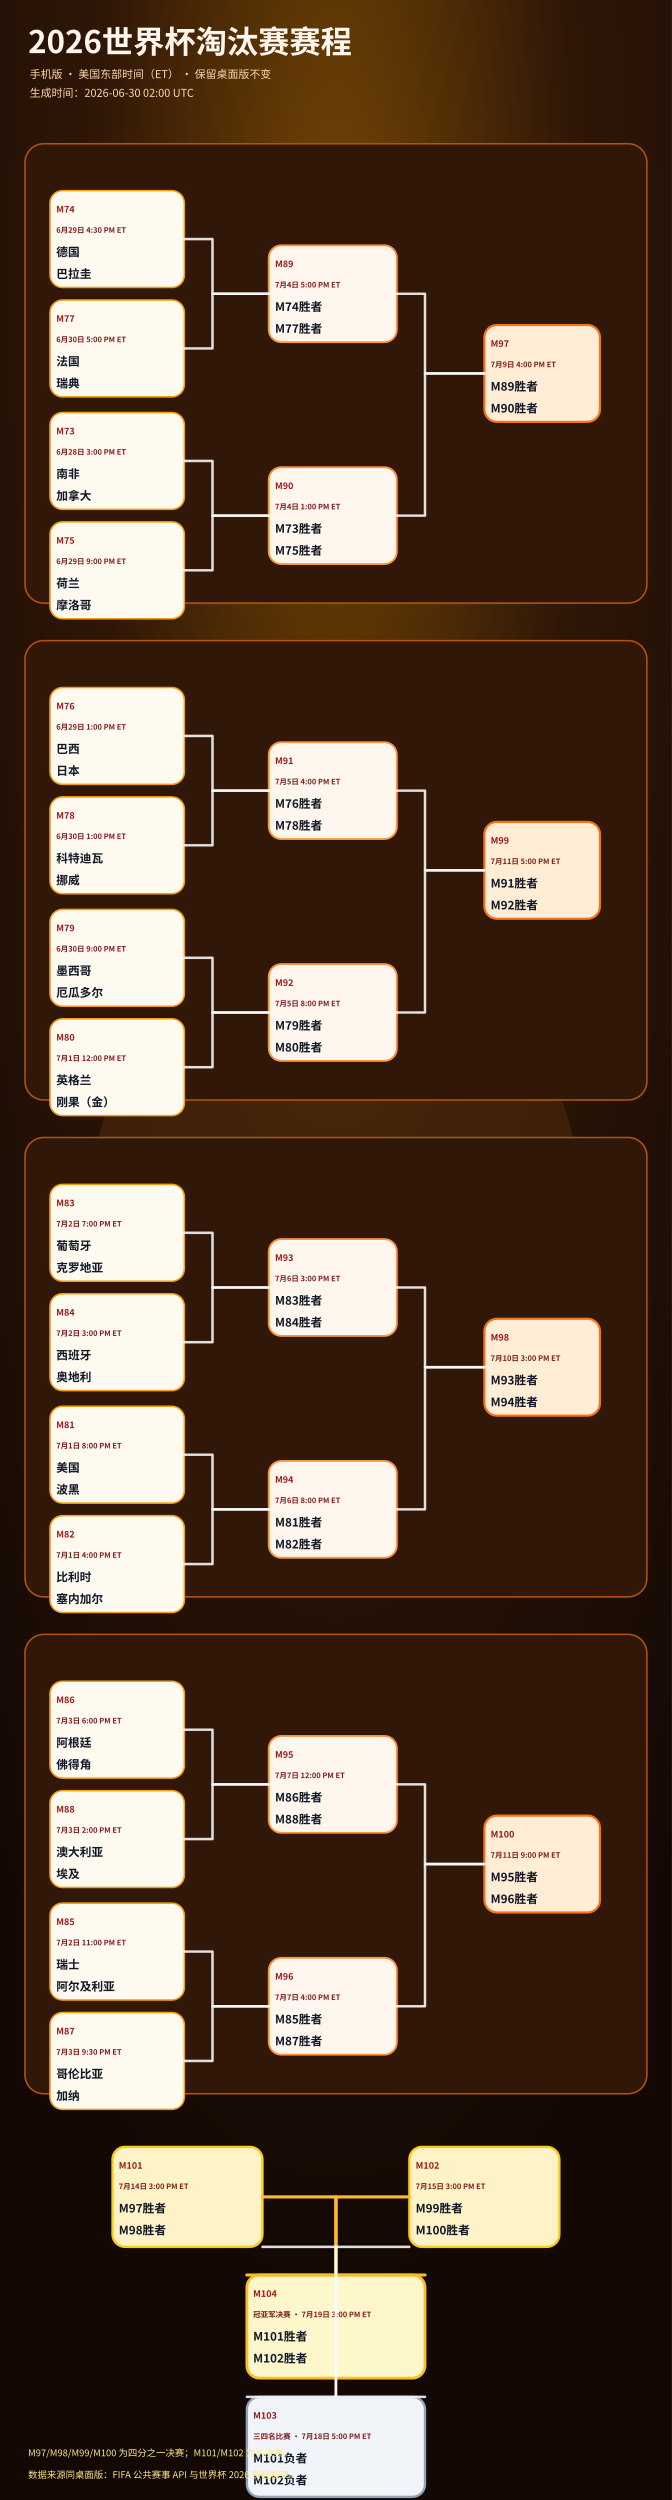
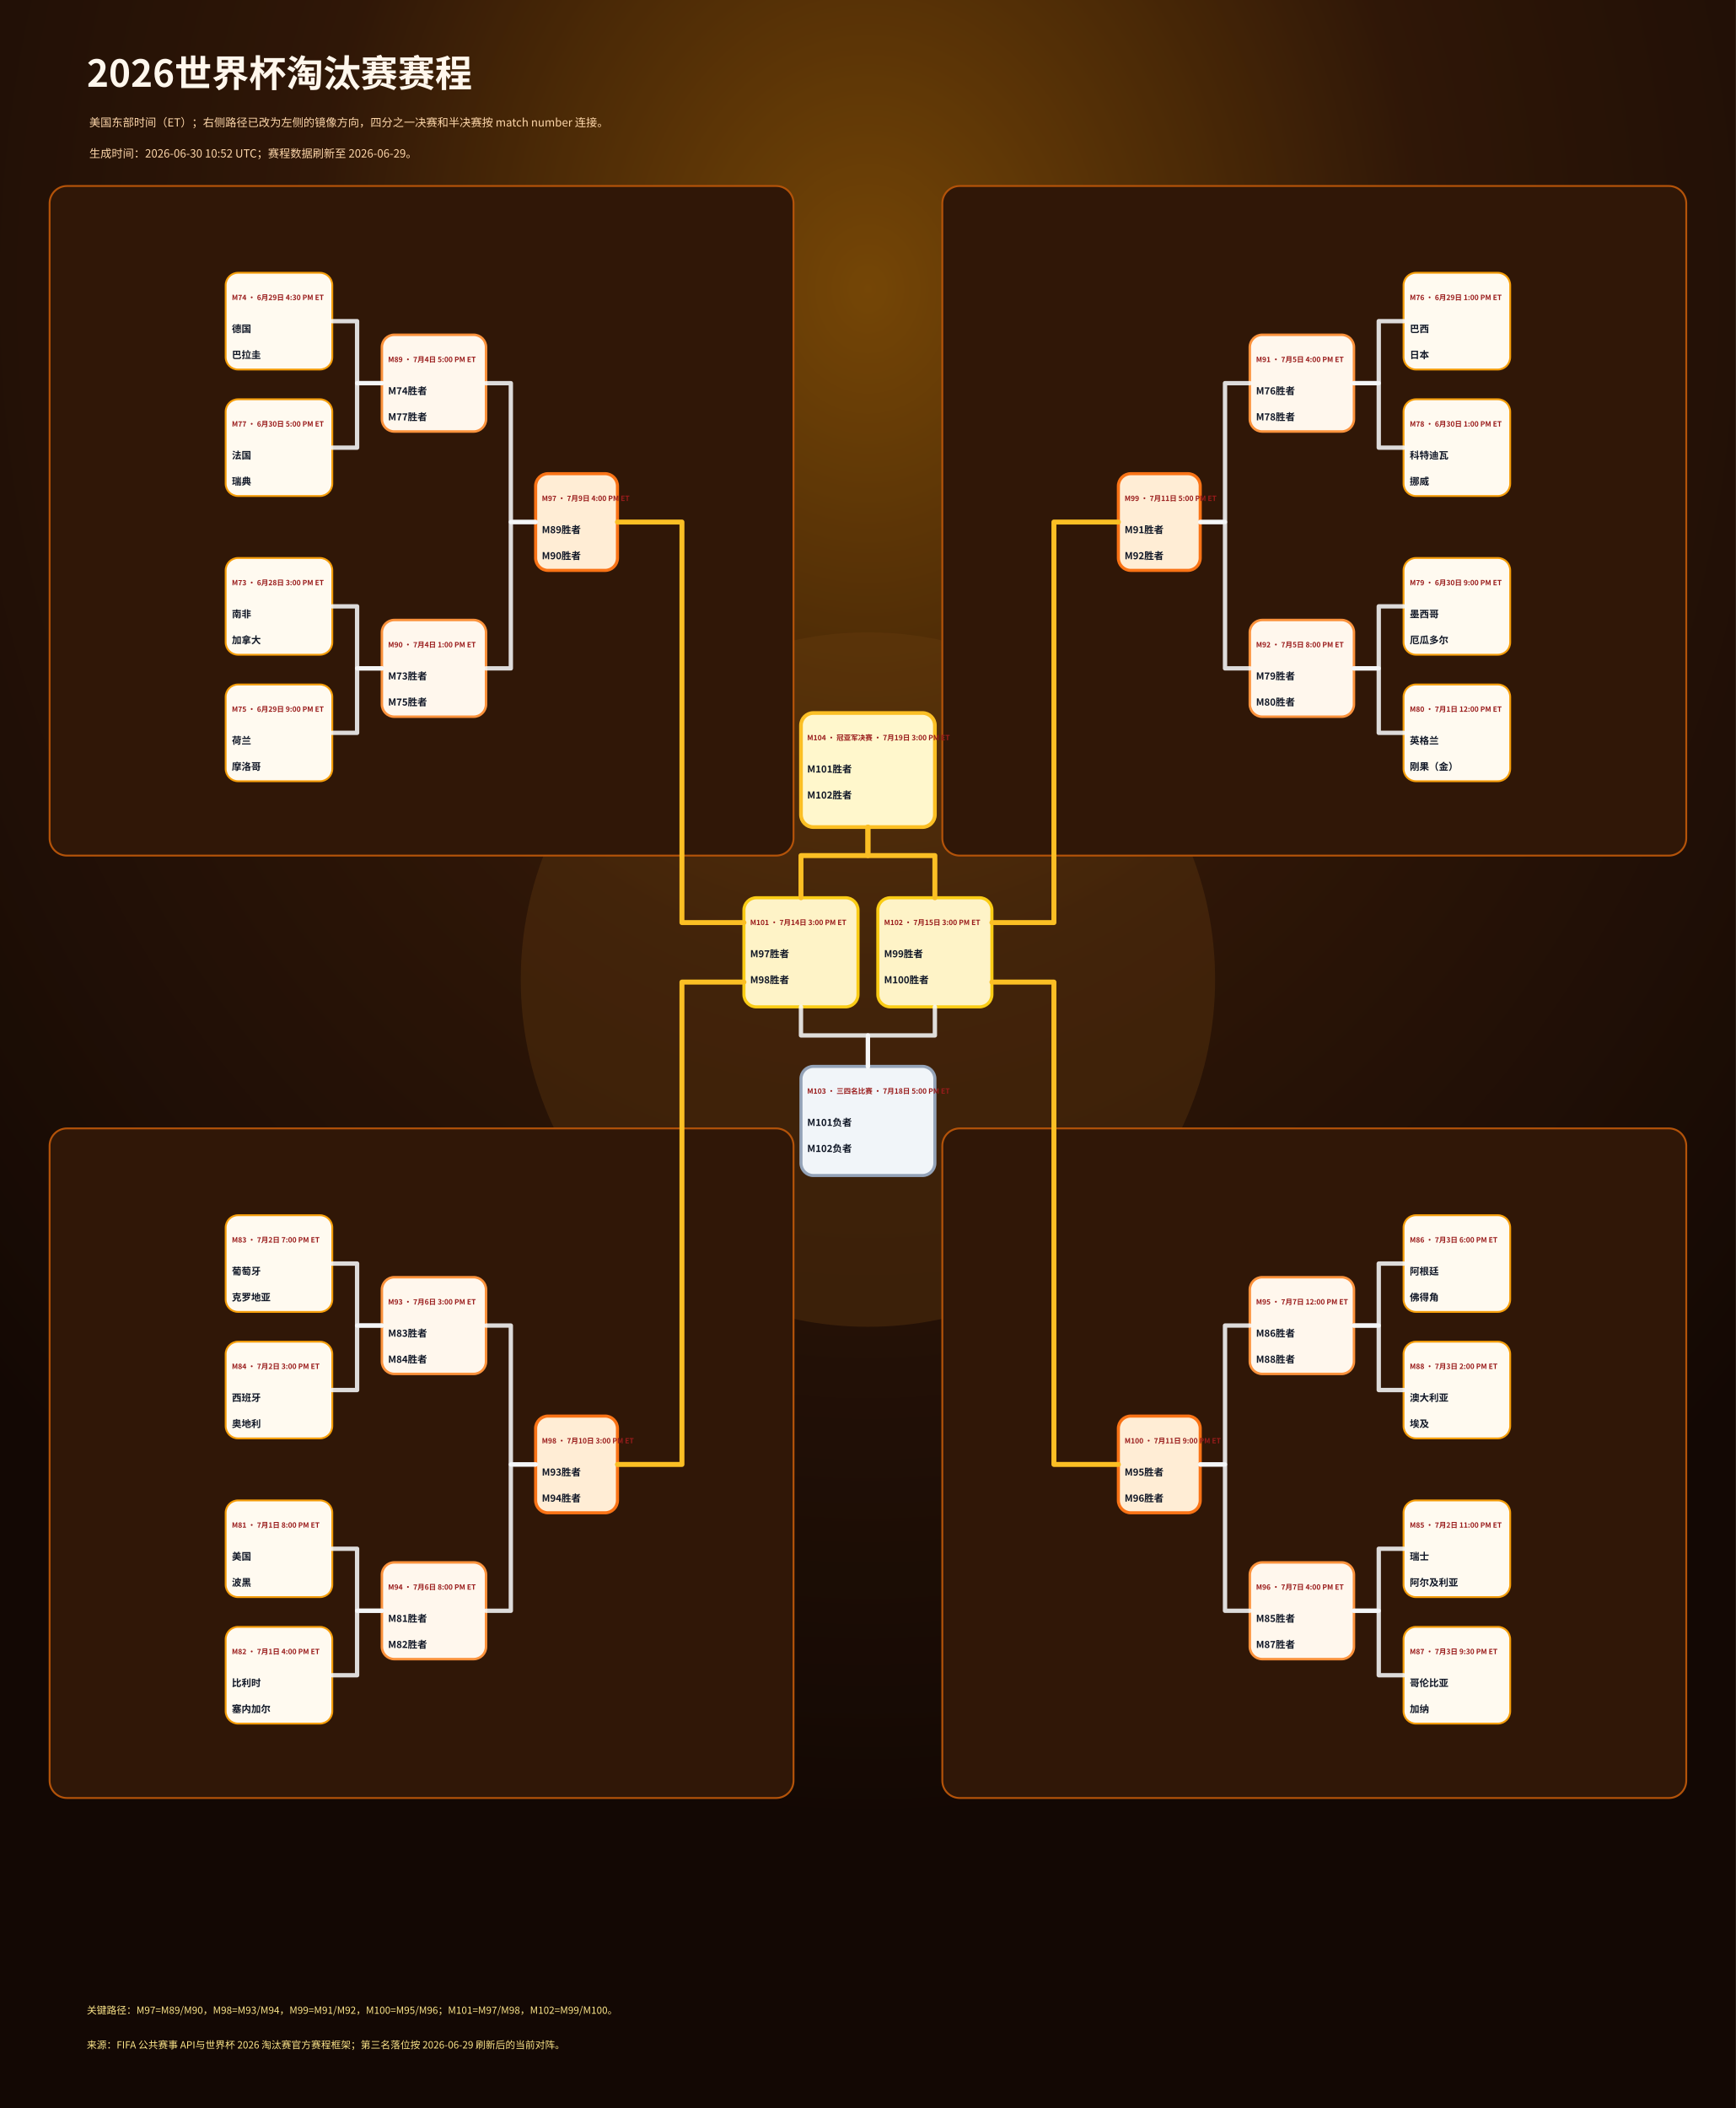
- <svg xmlns="http://www.w3.org/2000/svg" width="430" height="1600" viewBox="0 0 430 1600">
+ <svg xmlns="http://www.w3.org/2000/svg" width="700" height="850" viewBox="0 0 1400 1700">
  <defs>
    <style>
- .mbg{fill:#160b04}.mglow{fill:#6b3f10;opacity:.30}.mtitle{font:900 20px 'Microsoft YaHei','Noto Sans CJK SC',Arial,sans-serif;fill:#fff7ed}.msubtitle{font:400 7px 'Microsoft YaHei','Noto Sans CJK SC',Arial,sans-serif;fill:#fed7aa}.mtime{font:800 5.8px 'Microsoft YaHei','Noto Sans CJK SC',Arial,sans-serif;fill:#991b1b}.mtime2{font:700 4.8px 'Microsoft YaHei','Noto Sans CJK SC',Arial,sans-serif;fill:#7f1d1d}.mteam{font:800 7.5px 'Microsoft YaHei','Noto Sans CJK SC',Arial,sans-serif;fill:#111827}.mnote{font:400 6px 'Microsoft YaHei','Noto Sans CJK SC',Arial,sans-serif;fill:#fde68a}.mpanel{fill:#301707;stroke:#b45309;stroke-width:1}.mmatch{fill:#fffaf0;stroke:#f59e0b;stroke-width:1}.mslot{fill:#fff7ed;stroke:#fb923c;stroke-width:1.2}.mquarter{fill:#ffedd5;stroke:#f97316;stroke-width:1.4}.msemi{fill:#fef3c7;stroke:#facc15;stroke-width:1.5}.mfinal{fill:#fff7cc;stroke:#fbbf24;stroke-width:1.8}.mthird{fill:#f1f5f9;stroke:#94a3b8;stroke-width:1.5}.mconnector{fill:none;stroke:#f8fafc;stroke-width:1.6;stroke-linecap:round;stroke-linejoin:round;opacity:.88}.mhot{fill:none;stroke:#fbbf24;stroke-width:2;stroke-linecap:round;stroke-linejoin:round}
+ .bg{fill:#160b04}.glow{fill:#6b3f10;opacity:.32}.title{font:900 30px 'Microsoft YaHei','Noto Sans CJK SC',Arial,sans-serif;fill:#fff7ed}.subtitle{font:400 9px 'Microsoft YaHei','Noto Sans CJK SC',Arial,sans-serif;fill:#fed7aa}.section{font:800 12px 'Microsoft YaHei','Noto Sans CJK SC',Arial,sans-serif;fill:#ffedd5}.time{font:800 5.8px 'Microsoft YaHei','Noto Sans CJK SC',Arial,sans-serif;fill:#991b1b}.team{font:800 7.8px 'Microsoft YaHei','Noto Sans CJK SC',Arial,sans-serif;fill:#111827}.panel{fill:#301707;stroke:#b45309;stroke-width:1.5}.match{fill:#fffaf0;stroke:#f59e0b;stroke-width:1.5}.slot{fill:#fff7ed;stroke:#fb923c;stroke-width:2}.quarter{fill:#ffedd5;stroke:#f97316;stroke-width:2.5}.semi{fill:#fef3c7;stroke:#facc15;stroke-width:2.5}.final{fill:#fff7cc;stroke:#fbbf24;stroke-width:3}.third{fill:#f1f5f9;stroke:#94a3b8;stroke-width:2.5}.connector{fill:none;stroke:#f8fafc;stroke-width:3.5;stroke-linecap:round;stroke-linejoin:round;opacity:.86}.connectorHot{fill:none;stroke:#fbbf24;stroke-width:4;stroke-linecap:round;stroke-linejoin:round}.note{font:400 8px 'Microsoft YaHei','Noto Sans CJK SC',Arial,sans-serif;fill:#fde68a}.pathLabel{font:800 9px 'Microsoft YaHei','Noto Sans CJK SC',Arial,sans-serif;fill:#ffffff}
</style>
-     <radialGradient id="mgold" cx="50%" cy="12%" r="80%">
+     <radialGradient id="gold" cx="50%" cy="14%" r="72%">
      <stop offset="0%" stop-color="#a16207" />
      <stop offset="45%" stop-color="#3b1d09" />
      <stop offset="100%" stop-color="#120805" />
    </radialGradient>
  </defs>
-   <rect class="mbg" x="0" y="0" width="430" height="1600" />
-   <rect x="0" y="0" width="430" height="1600" fill="url(#mgold)" opacity=".68" />
-   <circle class="mglow" cx="215" cy="760" r="155" />
-   <text class="mtitle" x="18" y="34">2026世界杯淘汰赛赛程</text>
-   <text class="msubtitle" x="19" y="50">手机版 · 美国东部时间（ET） · 保留桌面版不变</text>
-   <text class="msubtitle" x="19" y="62">生成时间：2026-06-30 02:00 UTC</text>
-   <rect class="mpanel" x="16" y="92" width="398" height="294" rx="12" />
-   <g id="mobile-m74">
-     <rect class="mmatch" x="32" y="122" width="86" height="62" rx="8" />
-     <text class="mtime" x="36" y="136">M74</text>
-     <text class="mtime2" x="36" y="149">6月29日 4:30 PM ET</text>
-     <text class="mteam" x="36" y="164">德国</text>
-     <text class="mteam" x="36" y="178">巴拉圭</text>
-   </g>
-   <g id="mobile-m77">
-     <rect class="mmatch" x="32" y="192" width="86" height="62" rx="8" />
-     <text class="mtime" x="36" y="206">M77</text>
-     <text class="mtime2" x="36" y="219">6月30日 5:00 PM ET</text>
-     <text class="mteam" x="36" y="234">法国</text>
-     <text class="mteam" x="36" y="248">瑞典</text>
-   </g>
-   <g id="mobile-m89">
-     <rect class="mslot" x="172" y="157" width="82" height="62" rx="8" />
-     <text class="mtime" x="176" y="171">M89</text>
-     <text class="mtime2" x="176" y="184">7月4日 5:00 PM ET</text>
-     <text class="mteam" x="176" y="199">M74胜者</text>
-     <text class="mteam" x="176" y="213">M77胜者</text>
-   </g>
-   <path class="mconnector" d="M118 153 H136 V188 H172" />
-   <path class="mconnector" d="M118 223 H136 V188 H172" />
-   <g id="mobile-m73">
-     <rect class="mmatch" x="32" y="264" width="86" height="62" rx="8" />
-     <text class="mtime" x="36" y="278">M73</text>
-     <text class="mtime2" x="36" y="291">6月28日 3:00 PM ET</text>
-     <text class="mteam" x="36" y="306">南非</text>
-     <text class="mteam" x="36" y="320">加拿大</text>
-   </g>
-   <g id="mobile-m75">
-     <rect class="mmatch" x="32" y="334" width="86" height="62" rx="8" />
-     <text class="mtime" x="36" y="348">M75</text>
-     <text class="mtime2" x="36" y="361">6月29日 9:00 PM ET</text>
-     <text class="mteam" x="36" y="376">荷兰</text>
-     <text class="mteam" x="36" y="390">摩洛哥</text>
-   </g>
-   <g id="mobile-m90">
-     <rect class="mslot" x="172" y="299" width="82" height="62" rx="8" />
-     <text class="mtime" x="176" y="313">M90</text>
-     <text class="mtime2" x="176" y="326">7月4日 1:00 PM ET</text>
-     <text class="mteam" x="176" y="341">M73胜者</text>
-     <text class="mteam" x="176" y="355">M75胜者</text>
-   </g>
-   <path class="mconnector" d="M118 295 H136 V330 H172" />
-   <path class="mconnector" d="M118 365 H136 V330 H172" />
-   <g id="mobile-m97">
-     <rect class="mquarter" x="310" y="208" width="74" height="62" rx="8" />
-     <text class="mtime" x="314" y="222">M97</text>
-     <text class="mtime2" x="314" y="235">7月9日 4:00 PM ET</text>
-     <text class="mteam" x="314" y="250">M89胜者</text>
-     <text class="mteam" x="314" y="264">M90胜者</text>
-   </g>
-   <path class="mconnector" d="M254 188 H272 V239 H310" />
-   <path class="mconnector" d="M254 330 H272 V239 H310" />
-   <rect class="mpanel" x="16" y="410" width="398" height="294" rx="12" />
-   <g id="mobile-m76">
-     <rect class="mmatch" x="32" y="440" width="86" height="62" rx="8" />
-     <text class="mtime" x="36" y="454">M76</text>
-     <text class="mtime2" x="36" y="467">6月29日 1:00 PM ET</text>
-     <text class="mteam" x="36" y="482">巴西</text>
-     <text class="mteam" x="36" y="496">日本</text>
-   </g>
-   <g id="mobile-m78">
-     <rect class="mmatch" x="32" y="510" width="86" height="62" rx="8" />
-     <text class="mtime" x="36" y="524">M78</text>
-     <text class="mtime2" x="36" y="537">6月30日 1:00 PM ET</text>
-     <text class="mteam" x="36" y="552">科特迪瓦</text>
-     <text class="mteam" x="36" y="566">挪威</text>
-   </g>
-   <g id="mobile-m91">
-     <rect class="mslot" x="172" y="475" width="82" height="62" rx="8" />
-     <text class="mtime" x="176" y="489">M91</text>
-     <text class="mtime2" x="176" y="502">7月5日 4:00 PM ET</text>
-     <text class="mteam" x="176" y="517">M76胜者</text>
-     <text class="mteam" x="176" y="531">M78胜者</text>
-   </g>
-   <path class="mconnector" d="M118 471 H136 V506 H172" />
-   <path class="mconnector" d="M118 541 H136 V506 H172" />
-   <g id="mobile-m79">
-     <rect class="mmatch" x="32" y="582" width="86" height="62" rx="8" />
-     <text class="mtime" x="36" y="596">M79</text>
-     <text class="mtime2" x="36" y="609">6月30日 9:00 PM ET</text>
-     <text class="mteam" x="36" y="624">墨西哥</text>
-     <text class="mteam" x="36" y="638">厄瓜多尔</text>
-   </g>
-   <g id="mobile-m80">
-     <rect class="mmatch" x="32" y="652" width="86" height="62" rx="8" />
-     <text class="mtime" x="36" y="666">M80</text>
-     <text class="mtime2" x="36" y="679">7月1日 12:00 PM ET</text>
-     <text class="mteam" x="36" y="694">英格兰</text>
-     <text class="mteam" x="36" y="708">刚果（金）</text>
-   </g>
-   <g id="mobile-m92">
-     <rect class="mslot" x="172" y="617" width="82" height="62" rx="8" />
-     <text class="mtime" x="176" y="631">M92</text>
-     <text class="mtime2" x="176" y="644">7月5日 8:00 PM ET</text>
-     <text class="mteam" x="176" y="659">M79胜者</text>
-     <text class="mteam" x="176" y="673">M80胜者</text>
-   </g>
-   <path class="mconnector" d="M118 613 H136 V648 H172" />
-   <path class="mconnector" d="M118 683 H136 V648 H172" />
-   <g id="mobile-m99">
-     <rect class="mquarter" x="310" y="526" width="74" height="62" rx="8" />
-     <text class="mtime" x="314" y="540">M99</text>
-     <text class="mtime2" x="314" y="553">7月11日 5:00 PM ET</text>
-     <text class="mteam" x="314" y="568">M91胜者</text>
-     <text class="mteam" x="314" y="582">M92胜者</text>
-   </g>
-   <path class="mconnector" d="M254 506 H272 V557 H310" />
-   <path class="mconnector" d="M254 648 H272 V557 H310" />
-   <rect class="mpanel" x="16" y="728" width="398" height="294" rx="12" />
-   <g id="mobile-m83">
-     <rect class="mmatch" x="32" y="758" width="86" height="62" rx="8" />
-     <text class="mtime" x="36" y="772">M83</text>
-     <text class="mtime2" x="36" y="785">7月2日 7:00 PM ET</text>
-     <text class="mteam" x="36" y="800">葡萄牙</text>
-     <text class="mteam" x="36" y="814">克罗地亚</text>
-   </g>
-   <g id="mobile-m84">
-     <rect class="mmatch" x="32" y="828" width="86" height="62" rx="8" />
-     <text class="mtime" x="36" y="842">M84</text>
-     <text class="mtime2" x="36" y="855">7月2日 3:00 PM ET</text>
-     <text class="mteam" x="36" y="870">西班牙</text>
-     <text class="mteam" x="36" y="884">奥地利</text>
-   </g>
-   <g id="mobile-m93">
-     <rect class="mslot" x="172" y="793" width="82" height="62" rx="8" />
-     <text class="mtime" x="176" y="807">M93</text>
-     <text class="mtime2" x="176" y="820">7月6日 3:00 PM ET</text>
-     <text class="mteam" x="176" y="835">M83胜者</text>
-     <text class="mteam" x="176" y="849">M84胜者</text>
-   </g>
-   <path class="mconnector" d="M118 789 H136 V824 H172" />
-   <path class="mconnector" d="M118 859 H136 V824 H172" />
-   <g id="mobile-m81">
-     <rect class="mmatch" x="32" y="900" width="86" height="62" rx="8" />
-     <text class="mtime" x="36" y="914">M81</text>
-     <text class="mtime2" x="36" y="927">7月1日 8:00 PM ET</text>
-     <text class="mteam" x="36" y="942">美国</text>
-     <text class="mteam" x="36" y="956">波黑</text>
-   </g>
-   <g id="mobile-m82">
-     <rect class="mmatch" x="32" y="970" width="86" height="62" rx="8" />
-     <text class="mtime" x="36" y="984">M82</text>
-     <text class="mtime2" x="36" y="997">7月1日 4:00 PM ET</text>
-     <text class="mteam" x="36" y="1012">比利时</text>
-     <text class="mteam" x="36" y="1026">塞内加尔</text>
-   </g>
-   <g id="mobile-m94">
-     <rect class="mslot" x="172" y="935" width="82" height="62" rx="8" />
-     <text class="mtime" x="176" y="949">M94</text>
-     <text class="mtime2" x="176" y="962">7月6日 8:00 PM ET</text>
-     <text class="mteam" x="176" y="977">M81胜者</text>
-     <text class="mteam" x="176" y="991">M82胜者</text>
-   </g>
-   <path class="mconnector" d="M118 931 H136 V966 H172" />
-   <path class="mconnector" d="M118 1001 H136 V966 H172" />
-   <g id="mobile-m98">
-     <rect class="mquarter" x="310" y="844" width="74" height="62" rx="8" />
-     <text class="mtime" x="314" y="858">M98</text>
-     <text class="mtime2" x="314" y="871">7月10日 3:00 PM ET</text>
-     <text class="mteam" x="314" y="886">M93胜者</text>
-     <text class="mteam" x="314" y="900">M94胜者</text>
-   </g>
-   <path class="mconnector" d="M254 824 H272 V875 H310" />
-   <path class="mconnector" d="M254 966 H272 V875 H310" />
-   <rect class="mpanel" x="16" y="1046" width="398" height="294" rx="12" />
-   <g id="mobile-m86">
-     <rect class="mmatch" x="32" y="1076" width="86" height="62" rx="8" />
-     <text class="mtime" x="36" y="1090">M86</text>
-     <text class="mtime2" x="36" y="1103">7月3日 6:00 PM ET</text>
-     <text class="mteam" x="36" y="1118">阿根廷</text>
-     <text class="mteam" x="36" y="1132">佛得角</text>
-   </g>
-   <g id="mobile-m88">
-     <rect class="mmatch" x="32" y="1146" width="86" height="62" rx="8" />
-     <text class="mtime" x="36" y="1160">M88</text>
-     <text class="mtime2" x="36" y="1173">7月3日 2:00 PM ET</text>
-     <text class="mteam" x="36" y="1188">澳大利亚</text>
-     <text class="mteam" x="36" y="1202">埃及</text>
-   </g>
-   <g id="mobile-m95">
-     <rect class="mslot" x="172" y="1111" width="82" height="62" rx="8" />
-     <text class="mtime" x="176" y="1125">M95</text>
-     <text class="mtime2" x="176" y="1138">7月7日 12:00 PM ET</text>
-     <text class="mteam" x="176" y="1153">M86胜者</text>
-     <text class="mteam" x="176" y="1167">M88胜者</text>
-   </g>
-   <path class="mconnector" d="M118 1107 H136 V1142 H172" />
-   <path class="mconnector" d="M118 1177 H136 V1142 H172" />
-   <g id="mobile-m85">
-     <rect class="mmatch" x="32" y="1218" width="86" height="62" rx="8" />
-     <text class="mtime" x="36" y="1232">M85</text>
-     <text class="mtime2" x="36" y="1245">7月2日 11:00 PM ET</text>
-     <text class="mteam" x="36" y="1260">瑞士</text>
-     <text class="mteam" x="36" y="1274">阿尔及利亚</text>
-   </g>
-   <g id="mobile-m87">
-     <rect class="mmatch" x="32" y="1288" width="86" height="62" rx="8" />
-     <text class="mtime" x="36" y="1302">M87</text>
-     <text class="mtime2" x="36" y="1315">7月3日 9:30 PM ET</text>
-     <text class="mteam" x="36" y="1330">哥伦比亚</text>
-     <text class="mteam" x="36" y="1344">加纳</text>
-   </g>
-   <g id="mobile-m96">
-     <rect class="mslot" x="172" y="1253" width="82" height="62" rx="8" />
-     <text class="mtime" x="176" y="1267">M96</text>
-     <text class="mtime2" x="176" y="1280">7月7日 4:00 PM ET</text>
-     <text class="mteam" x="176" y="1295">M85胜者</text>
-     <text class="mteam" x="176" y="1309">M87胜者</text>
-   </g>
-   <path class="mconnector" d="M118 1249 H136 V1284 H172" />
-   <path class="mconnector" d="M118 1319 H136 V1284 H172" />
-   <g id="mobile-m100">
-     <rect class="mquarter" x="310" y="1162" width="74" height="62" rx="8" />
-     <text class="mtime" x="314" y="1176">M100</text>
-     <text class="mtime2" x="314" y="1189">7月11日 9:00 PM ET</text>
-     <text class="mteam" x="314" y="1204">M95胜者</text>
-     <text class="mteam" x="314" y="1218">M96胜者</text>
-   </g>
-   <path class="mconnector" d="M254 1142 H272 V1193 H310" />
-   <path class="mconnector" d="M254 1284 H272 V1193 H310" />
-   <g id="mobile-m101">
-     <rect class="msemi" x="72" y="1374" width="96" height="64" rx="8" />
-     <text class="mtime" x="76" y="1388">M101</text>
-     <text class="mtime2" x="76" y="1401">7月14日 3:00 PM ET</text>
-     <text class="mteam" x="76" y="1416">M97胜者</text>
-     <text class="mteam" x="76" y="1430">M98胜者</text>
-   </g>
-   <g id="mobile-m102">
-     <rect class="msemi" x="262" y="1374" width="96" height="64" rx="8" />
-     <text class="mtime" x="266" y="1388">M102</text>
-     <text class="mtime2" x="266" y="1401">7月15日 3:00 PM ET</text>
-     <text class="mteam" x="266" y="1416">M99胜者</text>
-     <text class="mteam" x="266" y="1430">M100胜者</text>
-   </g>
-   <g id="mobile-m104">
-     <rect class="mfinal" x="158" y="1456" width="114" height="66" rx="8" />
-     <text class="mtime" x="162" y="1470">M104</text>
-     <text class="mtime2" x="162" y="1483">冠亚军决赛 · 7月19日 3:00 PM ET</text>
-     <text class="mteam" x="162" y="1498">M101胜者</text>
-     <text class="mteam" x="162" y="1512">M102胜者</text>
-   </g>
-   <g id="mobile-m103">
-     <rect class="mthird" x="158" y="1534" width="114" height="64" rx="8" />
-     <text class="mtime" x="162" y="1548">M103</text>
-     <text class="mtime2" x="162" y="1561">三四名比赛 · 7月18日 5:00 PM ET</text>
-     <text class="mteam" x="162" y="1576">M101负者</text>
-     <text class="mteam" x="162" y="1590">M102负者</text>
-   </g>
-   <path class="mhot" d="M168 1406 H215 V1456 H158" />
-   <path class="mhot" d="M262 1406 H215 V1456 H272" />
-   <path class="mconnector" d="M168 1438 H215 V1534 H158" />
-   <path class="mconnector" d="M262 1438 H215 V1534 H272" />
-   <text class="mnote" x="18" y="1572">M97/M98/M99/M100 为四分之一决赛；M101/M102 为半决赛。</text>
-   <text class="mnote" x="18" y="1586">数据来源同桌面版：FIFA 公共赛事 API 与世界杯 2026 赛程框架。</text>
+   <rect class="bg" x="0" y="0" width="1400" height="1700" />
+   <rect x="0" y="0" width="1400" height="1700" fill="url(#gold)" opacity=".68" />
+   <circle class="glow" cx="700" cy="790" r="280" />
+   <text class="title" x="70" y="70">2026世界杯淘汰赛赛程</text>
+   <text class="subtitle" x="72" y="102">美国东部时间（ET）；右侧路径已改为左侧的镜像方向，四分之一决赛和半决赛按 match number 连接。</text>
+   <text class="subtitle" x="72" y="127">生成时间：2026-06-30 10:52 UTC；赛程数据刷新至 2026-06-29。</text>
+   <rect class="panel" x="40" y="150" width="600" height="540" rx="14" />
+   <g id="m74">
+     <rect class="match" x="182" y="220" width="86" height="78" rx="10" />
+     <text class="time" x="187" y="242">M74 · 6月29日 4:30 PM ET</text>
+     <text class="team" x="187" y="268">德国</text>
+     <text class="team" x="187" y="289">巴拉圭</text>
+   </g>
+   <g id="m77">
+     <rect class="match" x="182" y="322" width="86" height="78" rx="10" />
+     <text class="time" x="187" y="344">M77 · 6月30日 5:00 PM ET</text>
+     <text class="team" x="187" y="370">法国</text>
+     <text class="team" x="187" y="391">瑞典</text>
+   </g>
+   <g id="m89">
+     <rect class="slot" x="308" y="270" width="84" height="78" rx="10" />
+     <text class="time" x="313" y="292">M89 · 7月4日 5:00 PM ET</text>
+     <text class="team" x="313" y="318">M74胜者</text>
+     <text class="team" x="313" y="339">M77胜者</text>
+   </g>
+   <path class="connector" d="M268 259 H288 V309 H308" />
+   <path class="connector" d="M268 361 H288 V309 H308" />
+   <g id="m73">
+     <rect class="match" x="182" y="450" width="86" height="78" rx="10" />
+     <text class="time" x="187" y="472">M73 · 6月28日 3:00 PM ET</text>
+     <text class="team" x="187" y="498">南非</text>
+     <text class="team" x="187" y="519">加拿大</text>
+   </g>
+   <g id="m75">
+     <rect class="match" x="182" y="552" width="86" height="78" rx="10" />
+     <text class="time" x="187" y="574">M75 · 6月29日 9:00 PM ET</text>
+     <text class="team" x="187" y="600">荷兰</text>
+     <text class="team" x="187" y="621">摩洛哥</text>
+   </g>
+   <g id="m90">
+     <rect class="slot" x="308" y="500" width="84" height="78" rx="10" />
+     <text class="time" x="313" y="522">M90 · 7月4日 1:00 PM ET</text>
+     <text class="team" x="313" y="548">M73胜者</text>
+     <text class="team" x="313" y="569">M75胜者</text>
+   </g>
+   <path class="connector" d="M268 489 H288 V539 H308" />
+   <path class="connector" d="M268 591 H288 V539 H308" />
+   <g id="m97">
+     <rect class="quarter" x="432" y="382" width="66" height="78" rx="10" />
+     <text class="time" x="437" y="404">M97 · 7月9日 4:00 PM ET</text>
+     <text class="team" x="437" y="430">M89胜者</text>
+     <text class="team" x="437" y="451">M90胜者</text>
+   </g>
+   <path class="connector" d="M392 309 H412 V421 H432" />
+   <path class="connector" d="M392 539 H412 V421 H432" />
+   <rect class="panel" x="760" y="150" width="600" height="540" rx="14" />
+   <g id="m76">
+     <rect class="match" x="1132" y="220" width="86" height="78" rx="10" />
+     <text class="time" x="1137" y="242">M76 · 6月29日 1:00 PM ET</text>
+     <text class="team" x="1137" y="268">巴西</text>
+     <text class="team" x="1137" y="289">日本</text>
+   </g>
+   <g id="m78">
+     <rect class="match" x="1132" y="322" width="86" height="78" rx="10" />
+     <text class="time" x="1137" y="344">M78 · 6月30日 1:00 PM ET</text>
+     <text class="team" x="1137" y="370">科特迪瓦</text>
+     <text class="team" x="1137" y="391">挪威</text>
+   </g>
+   <g id="m91">
+     <rect class="slot" x="1008" y="270" width="84" height="78" rx="10" />
+     <text class="time" x="1013" y="292">M91 · 7月5日 4:00 PM ET</text>
+     <text class="team" x="1013" y="318">M76胜者</text>
+     <text class="team" x="1013" y="339">M78胜者</text>
+   </g>
+   <path class="connector" d="M1132 259 H1112 V309 H1092" />
+   <path class="connector" d="M1132 361 H1112 V309 H1092" />
+   <g id="m79">
+     <rect class="match" x="1132" y="450" width="86" height="78" rx="10" />
+     <text class="time" x="1137" y="472">M79 · 6月30日 9:00 PM ET</text>
+     <text class="team" x="1137" y="498">墨西哥</text>
+     <text class="team" x="1137" y="519">厄瓜多尔</text>
+   </g>
+   <g id="m80">
+     <rect class="match" x="1132" y="552" width="86" height="78" rx="10" />
+     <text class="time" x="1137" y="574">M80 · 7月1日 12:00 PM ET</text>
+     <text class="team" x="1137" y="600">英格兰</text>
+     <text class="team" x="1137" y="621">刚果（金）</text>
+   </g>
+   <g id="m92">
+     <rect class="slot" x="1008" y="500" width="84" height="78" rx="10" />
+     <text class="time" x="1013" y="522">M92 · 7月5日 8:00 PM ET</text>
+     <text class="team" x="1013" y="548">M79胜者</text>
+     <text class="team" x="1013" y="569">M80胜者</text>
+   </g>
+   <path class="connector" d="M1132 489 H1112 V539 H1092" />
+   <path class="connector" d="M1132 591 H1112 V539 H1092" />
+   <g id="m99">
+     <rect class="quarter" x="902" y="382" width="66" height="78" rx="10" />
+     <text class="time" x="907" y="404">M99 · 7月11日 5:00 PM ET</text>
+     <text class="team" x="907" y="430">M91胜者</text>
+     <text class="team" x="907" y="451">M92胜者</text>
+   </g>
+   <path class="connector" d="M1008 309 H988 V421 H968" />
+   <path class="connector" d="M1008 539 H988 V421 H968" />
+   <rect class="panel" x="40" y="910" width="600" height="540" rx="14" />
+   <g id="m83">
+     <rect class="match" x="182" y="980" width="86" height="78" rx="10" />
+     <text class="time" x="187" y="1002">M83 · 7月2日 7:00 PM ET</text>
+     <text class="team" x="187" y="1028">葡萄牙</text>
+     <text class="team" x="187" y="1049">克罗地亚</text>
+   </g>
+   <g id="m84">
+     <rect class="match" x="182" y="1082" width="86" height="78" rx="10" />
+     <text class="time" x="187" y="1104">M84 · 7月2日 3:00 PM ET</text>
+     <text class="team" x="187" y="1130">西班牙</text>
+     <text class="team" x="187" y="1151">奥地利</text>
+   </g>
+   <g id="m93">
+     <rect class="slot" x="308" y="1030" width="84" height="78" rx="10" />
+     <text class="time" x="313" y="1052">M93 · 7月6日 3:00 PM ET</text>
+     <text class="team" x="313" y="1078">M83胜者</text>
+     <text class="team" x="313" y="1099">M84胜者</text>
+   </g>
+   <path class="connector" d="M268 1019 H288 V1069 H308" />
+   <path class="connector" d="M268 1121 H288 V1069 H308" />
+   <g id="m81">
+     <rect class="match" x="182" y="1210" width="86" height="78" rx="10" />
+     <text class="time" x="187" y="1232">M81 · 7月1日 8:00 PM ET</text>
+     <text class="team" x="187" y="1258">美国</text>
+     <text class="team" x="187" y="1279">波黑</text>
+   </g>
+   <g id="m82">
+     <rect class="match" x="182" y="1312" width="86" height="78" rx="10" />
+     <text class="time" x="187" y="1334">M82 · 7月1日 4:00 PM ET</text>
+     <text class="team" x="187" y="1360">比利时</text>
+     <text class="team" x="187" y="1381">塞内加尔</text>
+   </g>
+   <g id="m94">
+     <rect class="slot" x="308" y="1260" width="84" height="78" rx="10" />
+     <text class="time" x="313" y="1282">M94 · 7月6日 8:00 PM ET</text>
+     <text class="team" x="313" y="1308">M81胜者</text>
+     <text class="team" x="313" y="1329">M82胜者</text>
+   </g>
+   <path class="connector" d="M268 1249 H288 V1299 H308" />
+   <path class="connector" d="M268 1351 H288 V1299 H308" />
+   <g id="m98">
+     <rect class="quarter" x="432" y="1142" width="66" height="78" rx="10" />
+     <text class="time" x="437" y="1164">M98 · 7月10日 3:00 PM ET</text>
+     <text class="team" x="437" y="1190">M93胜者</text>
+     <text class="team" x="437" y="1211">M94胜者</text>
+   </g>
+   <path class="connector" d="M392 1069 H412 V1181 H432" />
+   <path class="connector" d="M392 1299 H412 V1181 H432" />
+   <rect class="panel" x="760" y="910" width="600" height="540" rx="14" />
+   <g id="m86">
+     <rect class="match" x="1132" y="980" width="86" height="78" rx="10" />
+     <text class="time" x="1137" y="1002">M86 · 7月3日 6:00 PM ET</text>
+     <text class="team" x="1137" y="1028">阿根廷</text>
+     <text class="team" x="1137" y="1049">佛得角</text>
+   </g>
+   <g id="m88">
+     <rect class="match" x="1132" y="1082" width="86" height="78" rx="10" />
+     <text class="time" x="1137" y="1104">M88 · 7月3日 2:00 PM ET</text>
+     <text class="team" x="1137" y="1130">澳大利亚</text>
+     <text class="team" x="1137" y="1151">埃及</text>
+   </g>
+   <g id="m95">
+     <rect class="slot" x="1008" y="1030" width="84" height="78" rx="10" />
+     <text class="time" x="1013" y="1052">M95 · 7月7日 12:00 PM ET</text>
+     <text class="team" x="1013" y="1078">M86胜者</text>
+     <text class="team" x="1013" y="1099">M88胜者</text>
+   </g>
+   <path class="connector" d="M1132 1019 H1112 V1069 H1092" />
+   <path class="connector" d="M1132 1121 H1112 V1069 H1092" />
+   <g id="m85">
+     <rect class="match" x="1132" y="1210" width="86" height="78" rx="10" />
+     <text class="time" x="1137" y="1232">M85 · 7月2日 11:00 PM ET</text>
+     <text class="team" x="1137" y="1258">瑞士</text>
+     <text class="team" x="1137" y="1279">阿尔及利亚</text>
+   </g>
+   <g id="m87">
+     <rect class="match" x="1132" y="1312" width="86" height="78" rx="10" />
+     <text class="time" x="1137" y="1334">M87 · 7月3日 9:30 PM ET</text>
+     <text class="team" x="1137" y="1360">哥伦比亚</text>
+     <text class="team" x="1137" y="1381">加纳</text>
+   </g>
+   <g id="m96">
+     <rect class="slot" x="1008" y="1260" width="84" height="78" rx="10" />
+     <text class="time" x="1013" y="1282">M96 · 7月7日 4:00 PM ET</text>
+     <text class="team" x="1013" y="1308">M85胜者</text>
+     <text class="team" x="1013" y="1329">M87胜者</text>
+   </g>
+   <path class="connector" d="M1132 1249 H1112 V1299 H1092" />
+   <path class="connector" d="M1132 1351 H1112 V1299 H1092" />
+   <g id="m100">
+     <rect class="quarter" x="902" y="1142" width="66" height="78" rx="10" />
+     <text class="time" x="907" y="1164">M100 · 7月11日 9:00 PM ET</text>
+     <text class="team" x="907" y="1190">M95胜者</text>
+     <text class="team" x="907" y="1211">M96胜者</text>
+   </g>
+   <path class="connector" d="M1008 1069 H988 V1181 H968" />
+   <path class="connector" d="M1008 1299 H988 V1181 H968" />
+   <g id="m101">
+     <rect class="semi" x="600" y="724" width="92" height="88" rx="10" />
+     <text class="time" x="605" y="746">M101 · 7月14日 3:00 PM ET</text>
+     <text class="team" x="605" y="772">M97胜者</text>
+     <text class="team" x="605" y="793">M98胜者</text>
+   </g>
+   <g id="m102">
+     <rect class="semi" x="708" y="724" width="92" height="88" rx="10" />
+     <text class="time" x="713" y="746">M102 · 7月15日 3:00 PM ET</text>
+     <text class="team" x="713" y="772">M99胜者</text>
+     <text class="team" x="713" y="793">M100胜者</text>
+   </g>
+   <g id="m104">
+     <rect class="final" x="646" y="575" width="108" height="92" rx="10" />
+     <text class="time" x="651" y="597">M104 · 冠亚军决赛 · 7月19日 3:00 PM ET</text>
+     <text class="team" x="651" y="623">M101胜者</text>
+     <text class="team" x="651" y="644">M102胜者</text>
+   </g>
+   <g id="m103">
+     <rect class="third" x="646" y="860" width="108" height="88" rx="10" />
+     <text class="time" x="651" y="882">M103 · 三四名比赛 · 7月18日 5:00 PM ET</text>
+     <text class="team" x="651" y="908">M101负者</text>
+     <text class="team" x="651" y="929">M102负者</text>
+   </g>
+   <path class="connectorHot" d="M498 421 H550 V744 H600" />
+   <path class="connectorHot" d="M498 1181 H550 V792 H600" />
+   <path class="connectorHot" d="M902 421 H850 V744 H800" />
+   <path class="connectorHot" d="M902 1181 H850 V792 H800" />
+   <path class="connectorHot" d="M646 724 V690 H700 V667" />
+   <path class="connectorHot" d="M754 724 V690 H700 V667" />
+   <path class="connector" d="M646 812 V835 H700 V860" />
+   <path class="connector" d="M754 812 V835 H700 V860" />
+   <text class="note" x="70" y="1624">关键路径：M97=M89/M90，M98=M93/M94，M99=M91/M92，M100=M95/M96；M101=M97/M98，M102=M99/M100。</text>
+   <text class="note" x="70" y="1652">来源：FIFA 公共赛事 API与世界杯 2026 淘汰赛官方赛程框架；第三名落位按 2026-06-29 刷新后的当前对阵。</text>
</svg>
